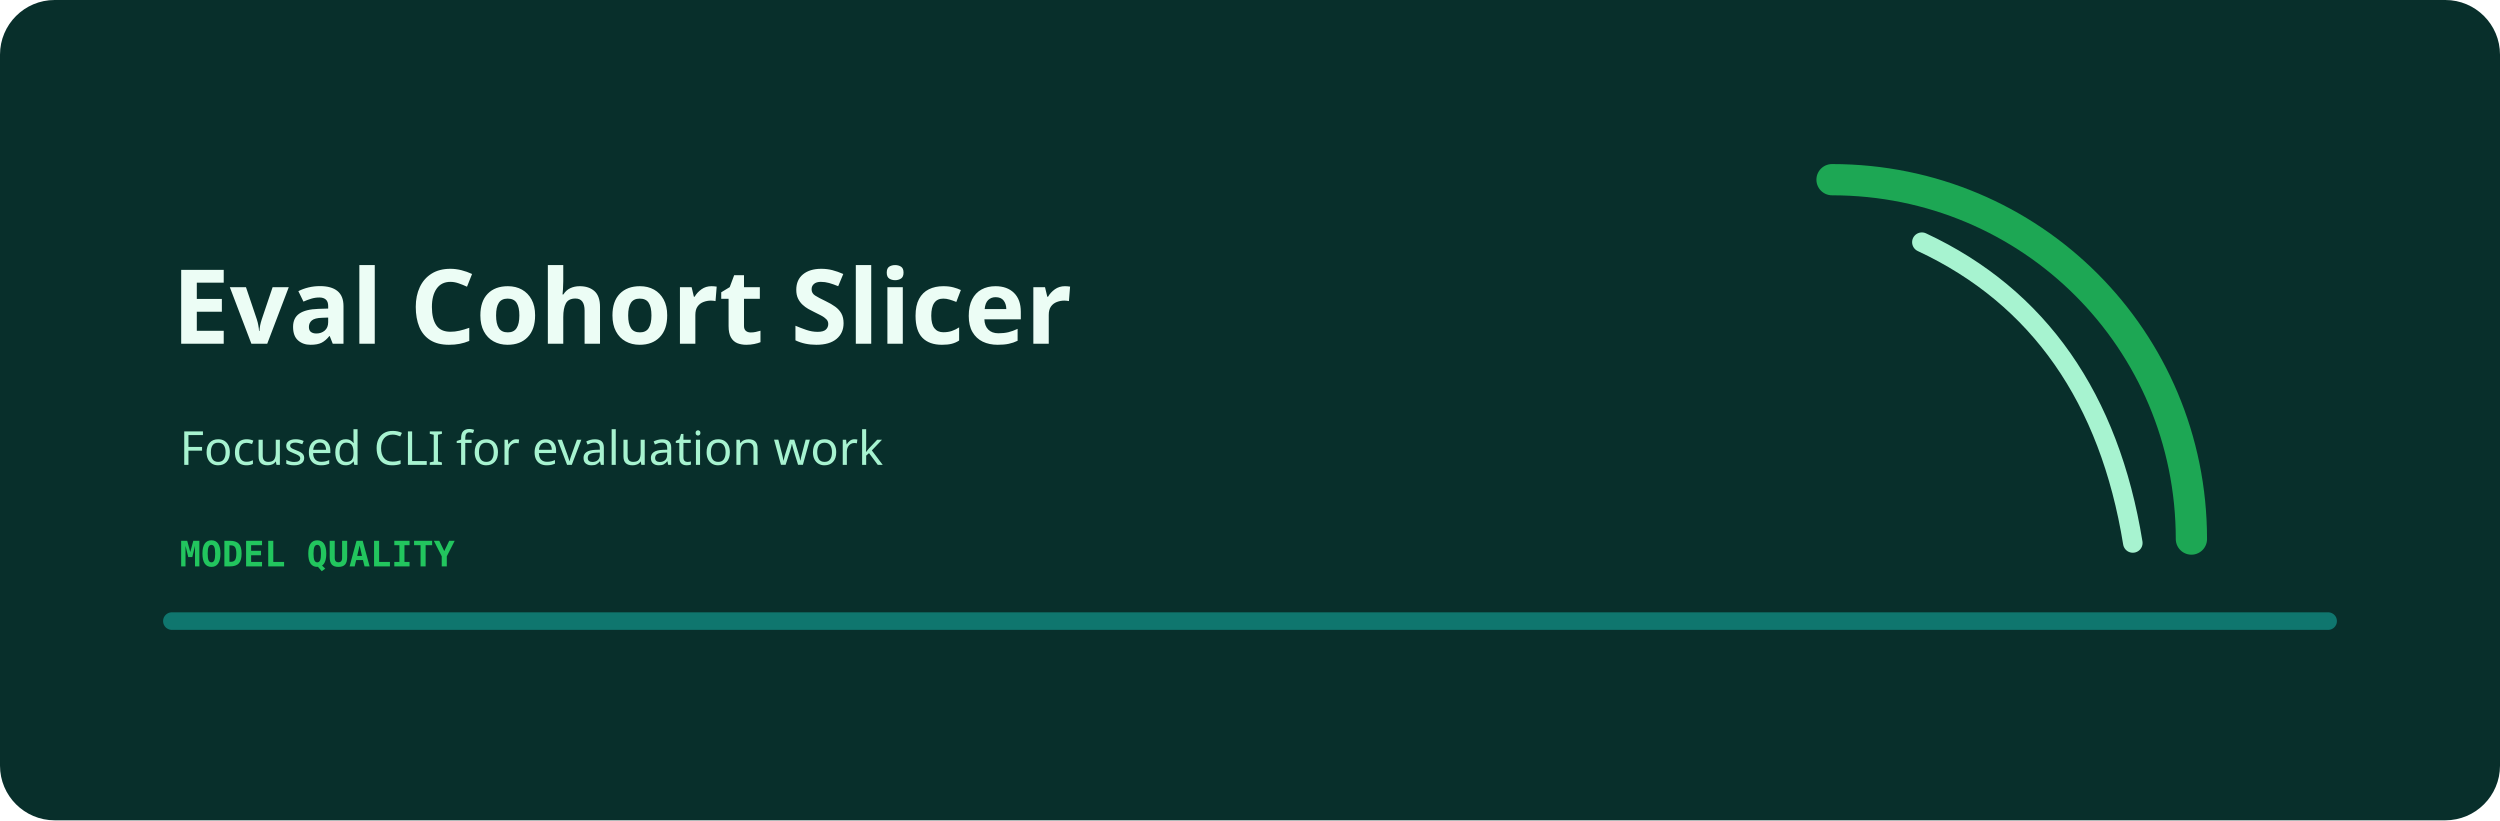
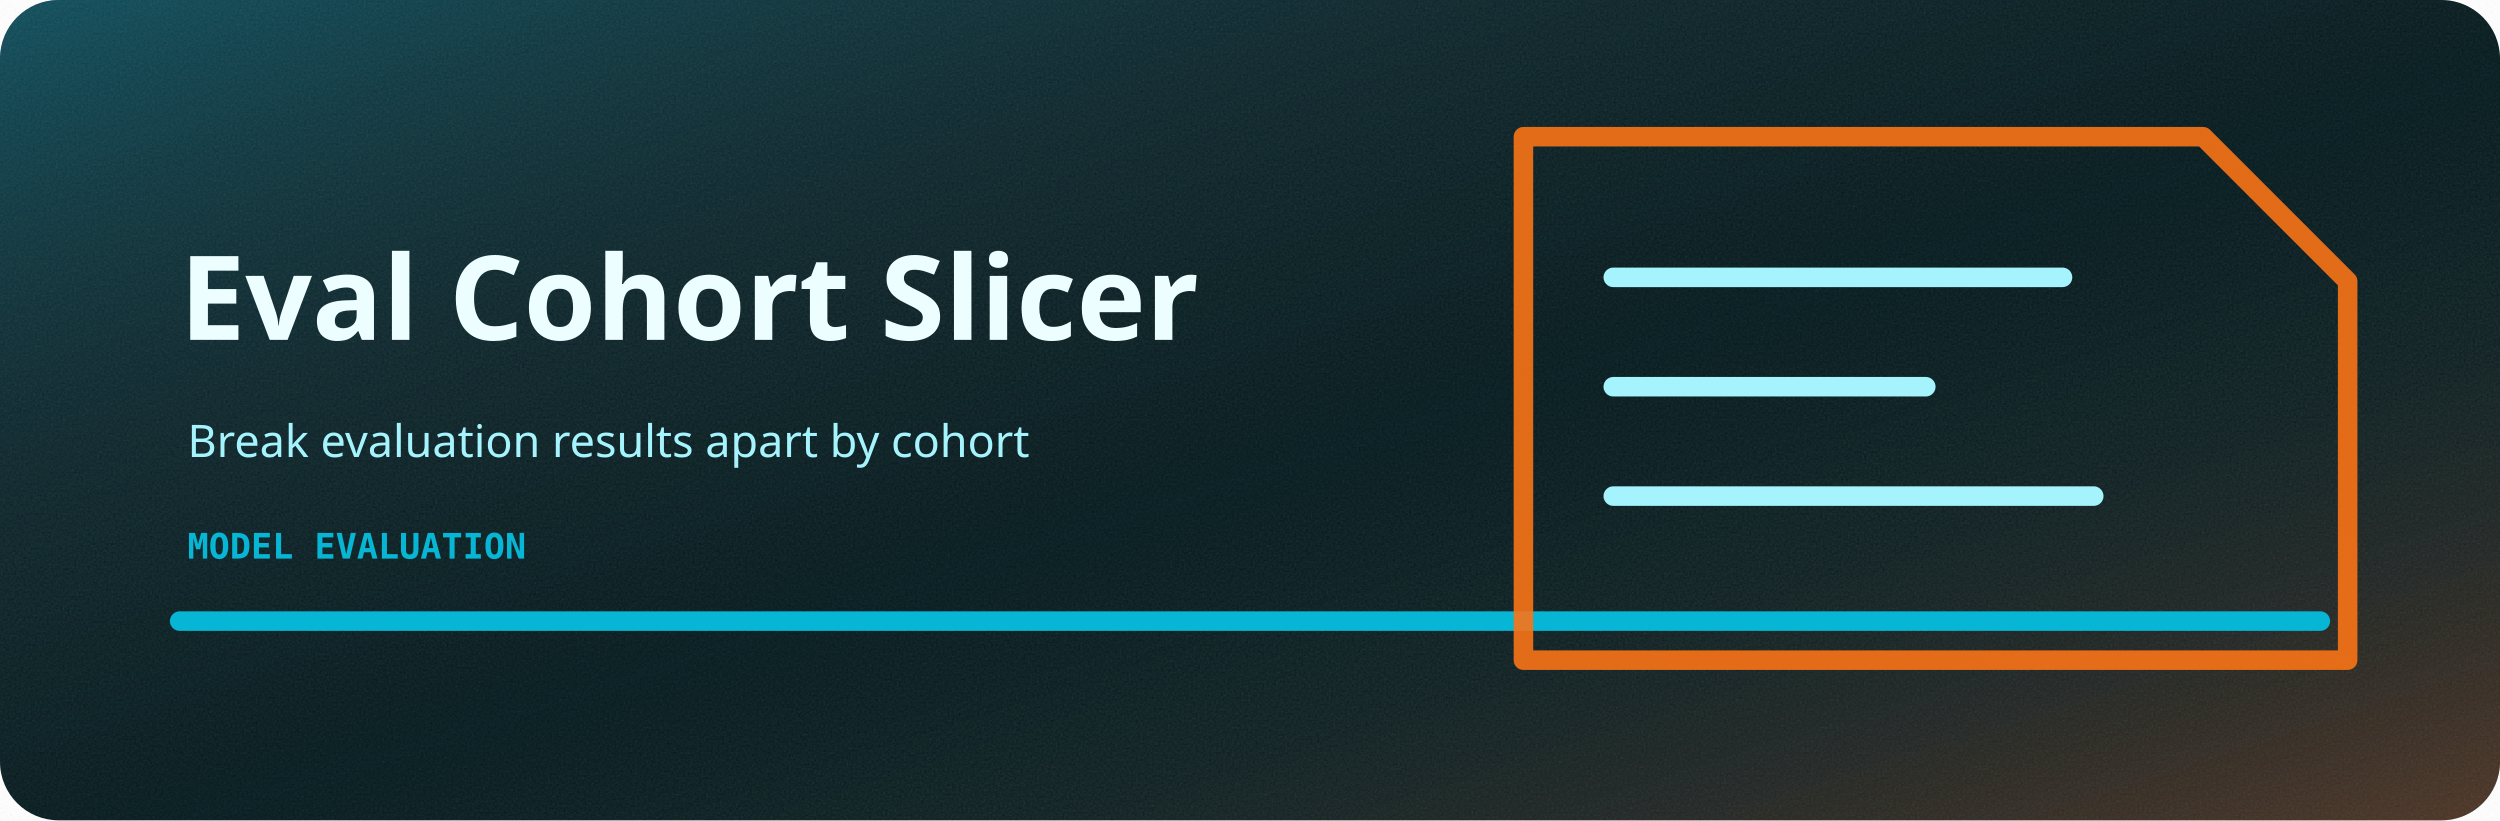
<svg xmlns="http://www.w3.org/2000/svg" width="1280" height="420" viewBox="0 0 1280 420" fill="none" role="img" aria-label="Eval Cohort Slicer cover">
-   <rect width="1280" height="420" rx="28" fill="#082f2b" />
-   <path d="M88 318h1104" stroke="#0f766e" stroke-width="9" stroke-linecap="round" />
-   <path d="M938 92c102 0 184 82 184 184" stroke="#22c55e" stroke-width="16" stroke-linecap="round" opacity=".8" />
-   <path d="M984 124c60 28 96 80 108 154" stroke="#a7f3d0" stroke-width="10" stroke-linecap="round" />
-   <text x="88" y="176" fill="#ecfdf5" font-family="IBM Plex Sans, ui-sans-serif, system-ui" font-size="53" font-weight="850">Eval Cohort Slicer</text>
-   <text x="92" y="238" fill="#a7f3d0" font-family="IBM Plex Sans, ui-sans-serif, system-ui" font-size="24">Focused CLI for evaluation work</text>
-   <text x="92" y="290" fill="#22c55e" font-family="ui-monospace, SFMono-Regular, Menlo, monospace" font-size="18" font-weight="700">MODEL QUALITY</text>
+   <defs>
+     <linearGradient id="g" x1="0" x2="1" y1="0" y2="1">
+       <stop offset="0" stop-color="#06b6d4" stop-opacity=".34" />
+       <stop offset=".54" stop-color="#051b1f" stop-opacity="0" />
+       <stop offset="1" stop-color="#f97316" stop-opacity=".30" />
+     </linearGradient>
+     <filter id="grain" x="-20%" y="-20%" width="140%" height="140%">
+       <feTurbulence type="fractalNoise" baseFrequency=".85" numOctaves="2" seed="54" result="noise" />
+       <feColorMatrix type="saturate" values="0" />
+       <feComponentTransfer>
+         <feFuncA type="table" tableValues="0 .10" />
+       </feComponentTransfer>
+       <feBlend mode="soft-light" in2="SourceGraphic" />
+     </filter>
+   </defs>
+   <rect width="1280" height="420" rx="30" fill="#051b1f" />
+   <rect width="1280" height="420" rx="30" fill="url(#g)" filter="url(#grain)" />
+   <path d="M92 318h1096" stroke="#06b6d4" stroke-width="10" stroke-linecap="round" />
+   <path d="M780 70h348l74 74v194H780z" fill="none" stroke="#f97316" stroke-width="10" stroke-linejoin="round" opacity=".9" />
+   <path d="M826 142h230M826 198h160M826 254h246" stroke="#a5f3fc" stroke-width="10" stroke-linecap="round" />
+   <text x="92" y="174" fill="#ecfeff" font-family="Space Grotesk, ui-sans-serif, system-ui" font-size="60" font-weight="850">Eval Cohort Slicer</text>
+   <text x="96" y="234" fill="#a5f3fc" font-family="Space Grotesk, ui-sans-serif, system-ui" font-size="23">Break evaluation results apart by cohort</text>
+   <text x="96" y="286" fill="#06b6d4" font-family="ui-monospace, SFMono-Regular, Menlo, monospace" font-size="18" font-weight="800">MODEL EVALUATION</text>
</svg>
